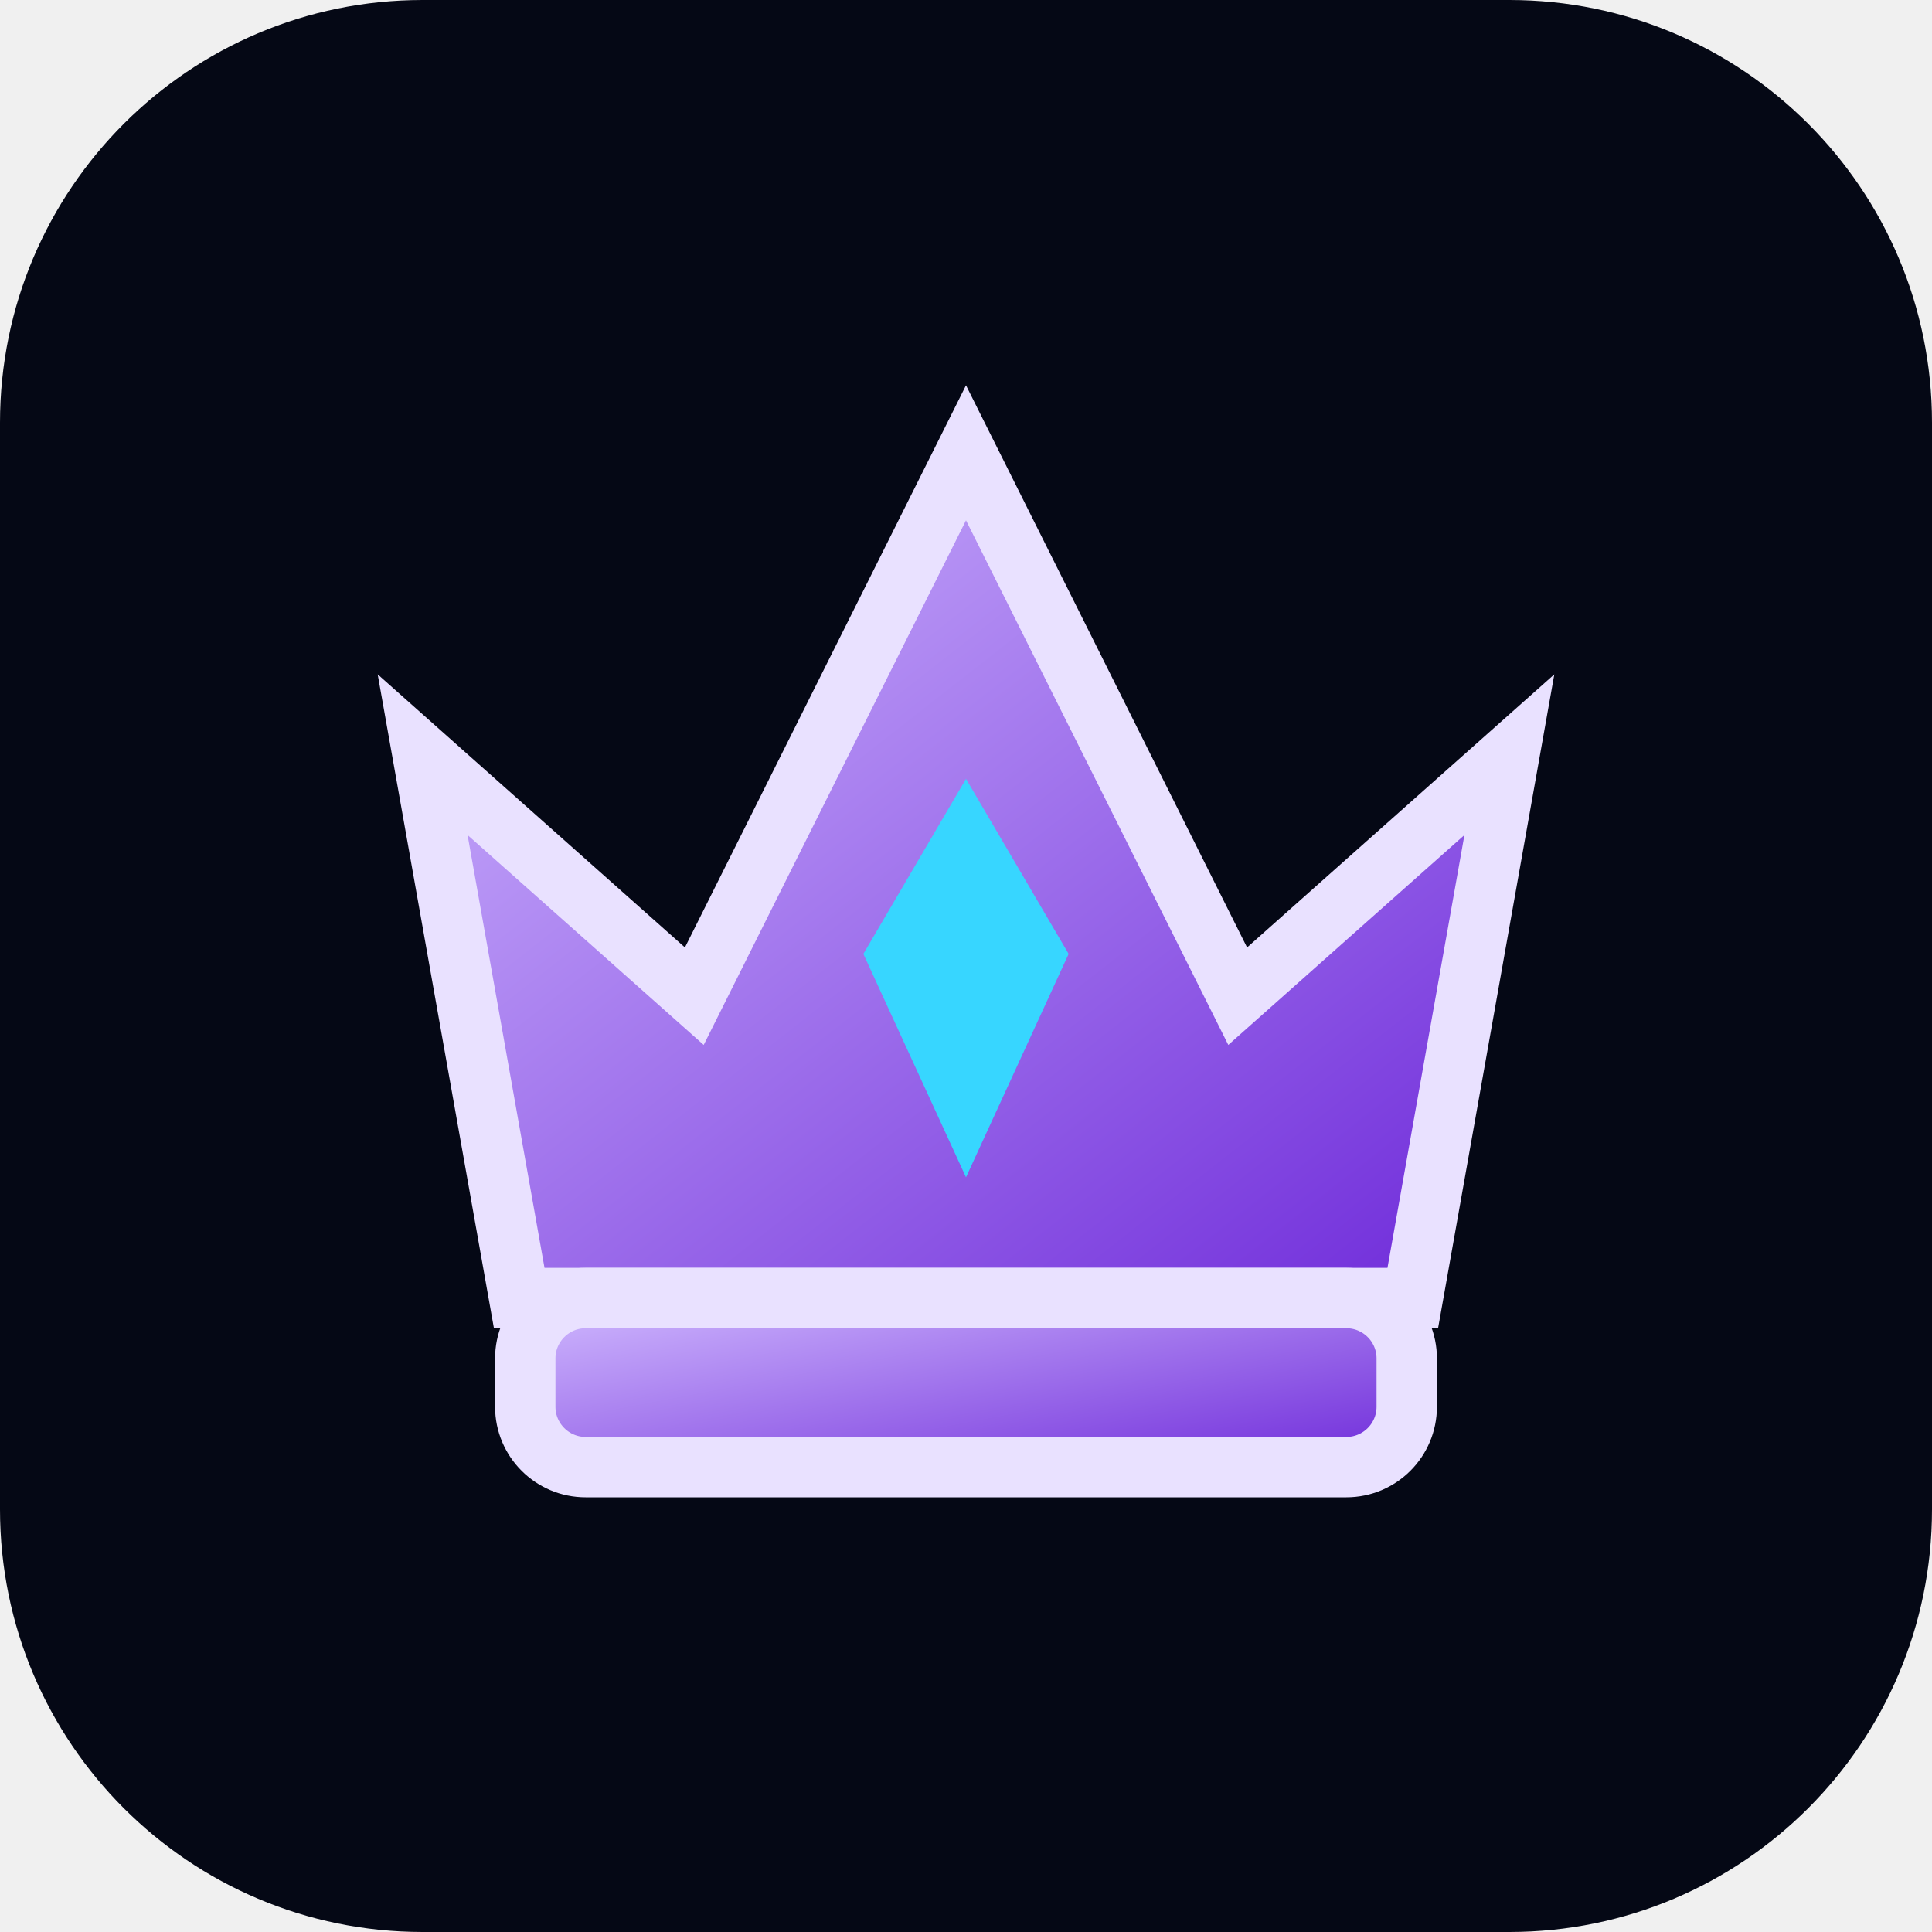
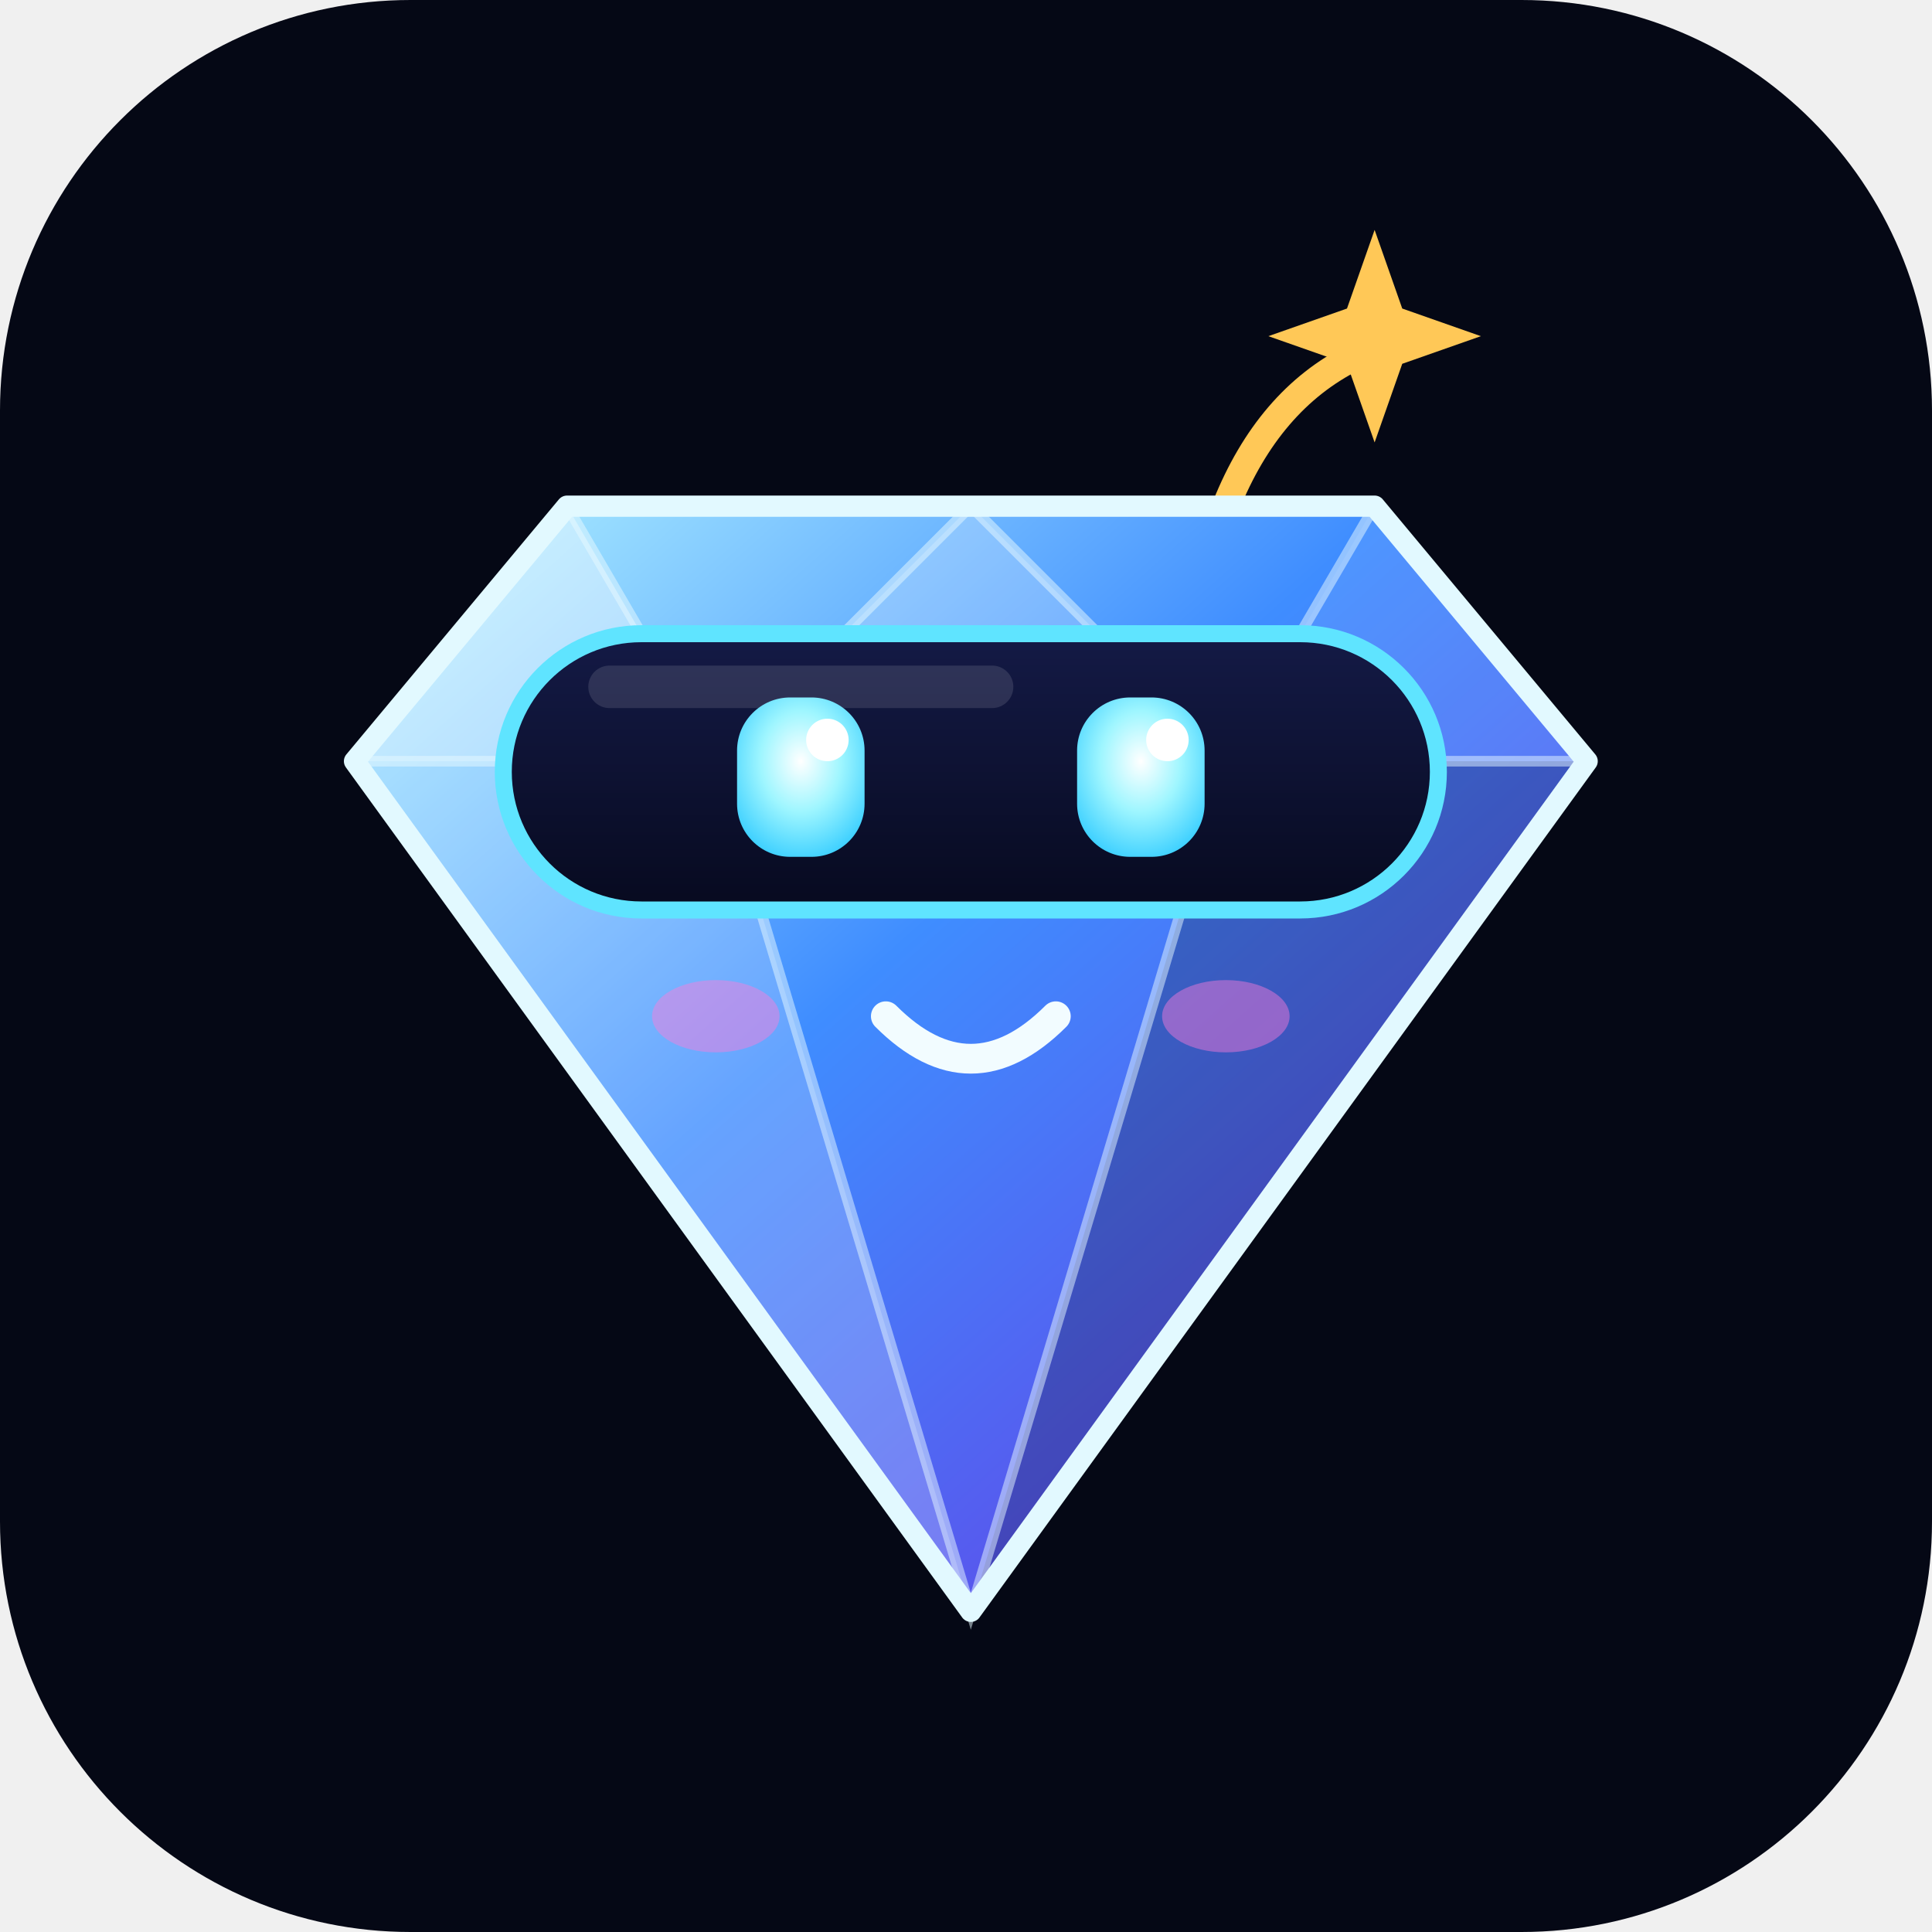
- <svg xmlns="http://www.w3.org/2000/svg" viewBox="0 0 64 64">
+ <svg xmlns="http://www.w3.org/2000/svg" viewBox="0 0 160 160">
  <defs>
-     <linearGradient id="v" x1="0" y1="0" x2="1" y2="1">
-       <stop stop-color="#d2bcff" />
-       <stop offset="1" stop-color="#6d28d9" />
+     <linearGradient id="tyBody" x1="0" y1="0" x2="1" y2="1">
+       <stop offset="0" stop-color="#b4f6ff" />
+       <stop offset=".42" stop-color="#3f8dff" />
+       <stop offset="1" stop-color="#6a2fe0" />
    </linearGradient>
+     <linearGradient id="tyVisor" x1="0" y1="0" x2="0" y2="1">
+       <stop offset="0" stop-color="#141a46" />
+       <stop offset="1" stop-color="#070a1f" />
+     </linearGradient>
+     <linearGradient id="tyOrbit" x1="0" y1="0" x2="1" y2="0">
+       <stop offset="0" stop-color="#37d6ff" stop-opacity="0" />
+       <stop offset=".3" stop-color="#37d6ff" />
+       <stop offset=".72" stop-color="#a26bff" />
+       <stop offset="1" stop-color="#a26bff" stop-opacity="0" />
+     </linearGradient>
+     <radialGradient id="tyEye" cx=".5" cy=".4" r=".7">
+       <stop offset="0" stop-color="#fff" />
+       <stop offset=".45" stop-color="#9ff6ff" />
+       <stop offset="1" stop-color="#29c8ff" />
+     </radialGradient>
+     <linearGradient id="tyShine" x1="0" y1="0" x2="1" y2="0">
+       <stop offset="0" stop-color="#fff" stop-opacity="0" />
+       <stop offset=".5" stop-color="#fff" stop-opacity=".7" />
+       <stop offset="1" stop-color="#fff" stop-opacity="0" />
+     </linearGradient>
+     <clipPath id="tyBodyClip">
+       <path d="M42 34H118L138 58L80 138L22 58Z" />
+     </clipPath>
  </defs>
-   <rect width="64" height="64" rx="14" fill="#050815" />
-   <g transform="translate(8 7) scale(2)">
-     <path d="M3 9l4.5 4L12 4l4.5 9L21 9l-1.6 9H4.6z" fill="url(#v)" stroke="#e9e1ff" stroke-width="1" />
-     <rect x="4.7" y="18" width="14.6" height="2.8" rx="1" fill="url(#v)" stroke="#e9e1ff" stroke-width="1" />
-     <path d="M12 9.4l1.7 2.9L12 16l-1.7-3.7z" fill="#37d6ff" />
+   <rect width="160" height="160" rx="34" fill="#050815" />
+   <g transform="translate(10 12) scale(.88)">
+     <path d="M104 34Q108 24 116 20" fill="none" stroke="#ffc857" stroke-width="2.6" stroke-linecap="round" />
+     <path d="M118 8L120.6 15.4L128 18L120.6 20.6L118 28L115.4 20.6L108 18L115.4 15.4Z" fill="#ffc857" />
+     <path d="M42 34H118L138 58L80 138L22 58Z" fill="url(#tyBody)" />
+     <path d="M22 58L42 34L56 58Z" fill="#fff" opacity=".42" />
+     <path d="M56 58L80 34L104 58Z" fill="#fff" opacity=".22" />
+     <path d="M104 58L118 34L138 58Z" fill="#fff" opacity=".08" />
+     <path d="M22 58H56L80 138Z" fill="#fff" opacity=".2" />
+     <path d="M104 58H138L80 138Z" fill="#000" opacity=".22" />
+     <path d="M22 58H138M42 34L56 58L80 34L104 58L118 34M56 58L80 138L104 58" fill="none" stroke="#e8fbff" stroke-opacity=".5" stroke-width="1" />
+     <path d="M42 34H118L138 58L80 138L22 58Z" fill="none" stroke="#e2f9ff" stroke-width="2" stroke-linejoin="round" />
+     <rect x="36" y="46" width="88" height="26" rx="13" fill="url(#tyVisor)" stroke="#5fe4ff" stroke-width="1.6" />
+     <rect x="44" y="49" width="40" height="4" rx="2" fill="#fff" opacity=".12" />
+     <rect x="58" y="52" width="12" height="15" rx="5" fill="url(#tyEye)" />
+     <rect x="90" y="52" width="12" height="15" rx="5" fill="url(#tyEye)" />
+     <circle cx="66.5" cy="56" r="2" fill="#fff" />
+     <circle cx="98.5" cy="56" r="2" fill="#fff" />
+     <ellipse cx="56" cy="82" rx="6" ry="3.4" fill="#ff7ad9" opacity=".45" />
+     <ellipse cx="104" cy="82" rx="6" ry="3.4" fill="#ff7ad9" opacity=".45" />
+     <path d="M72 82Q80 90 88 82" fill="none" stroke="#f2fcff" stroke-width="2.8" stroke-linecap="round" />
  </g>
</svg>
